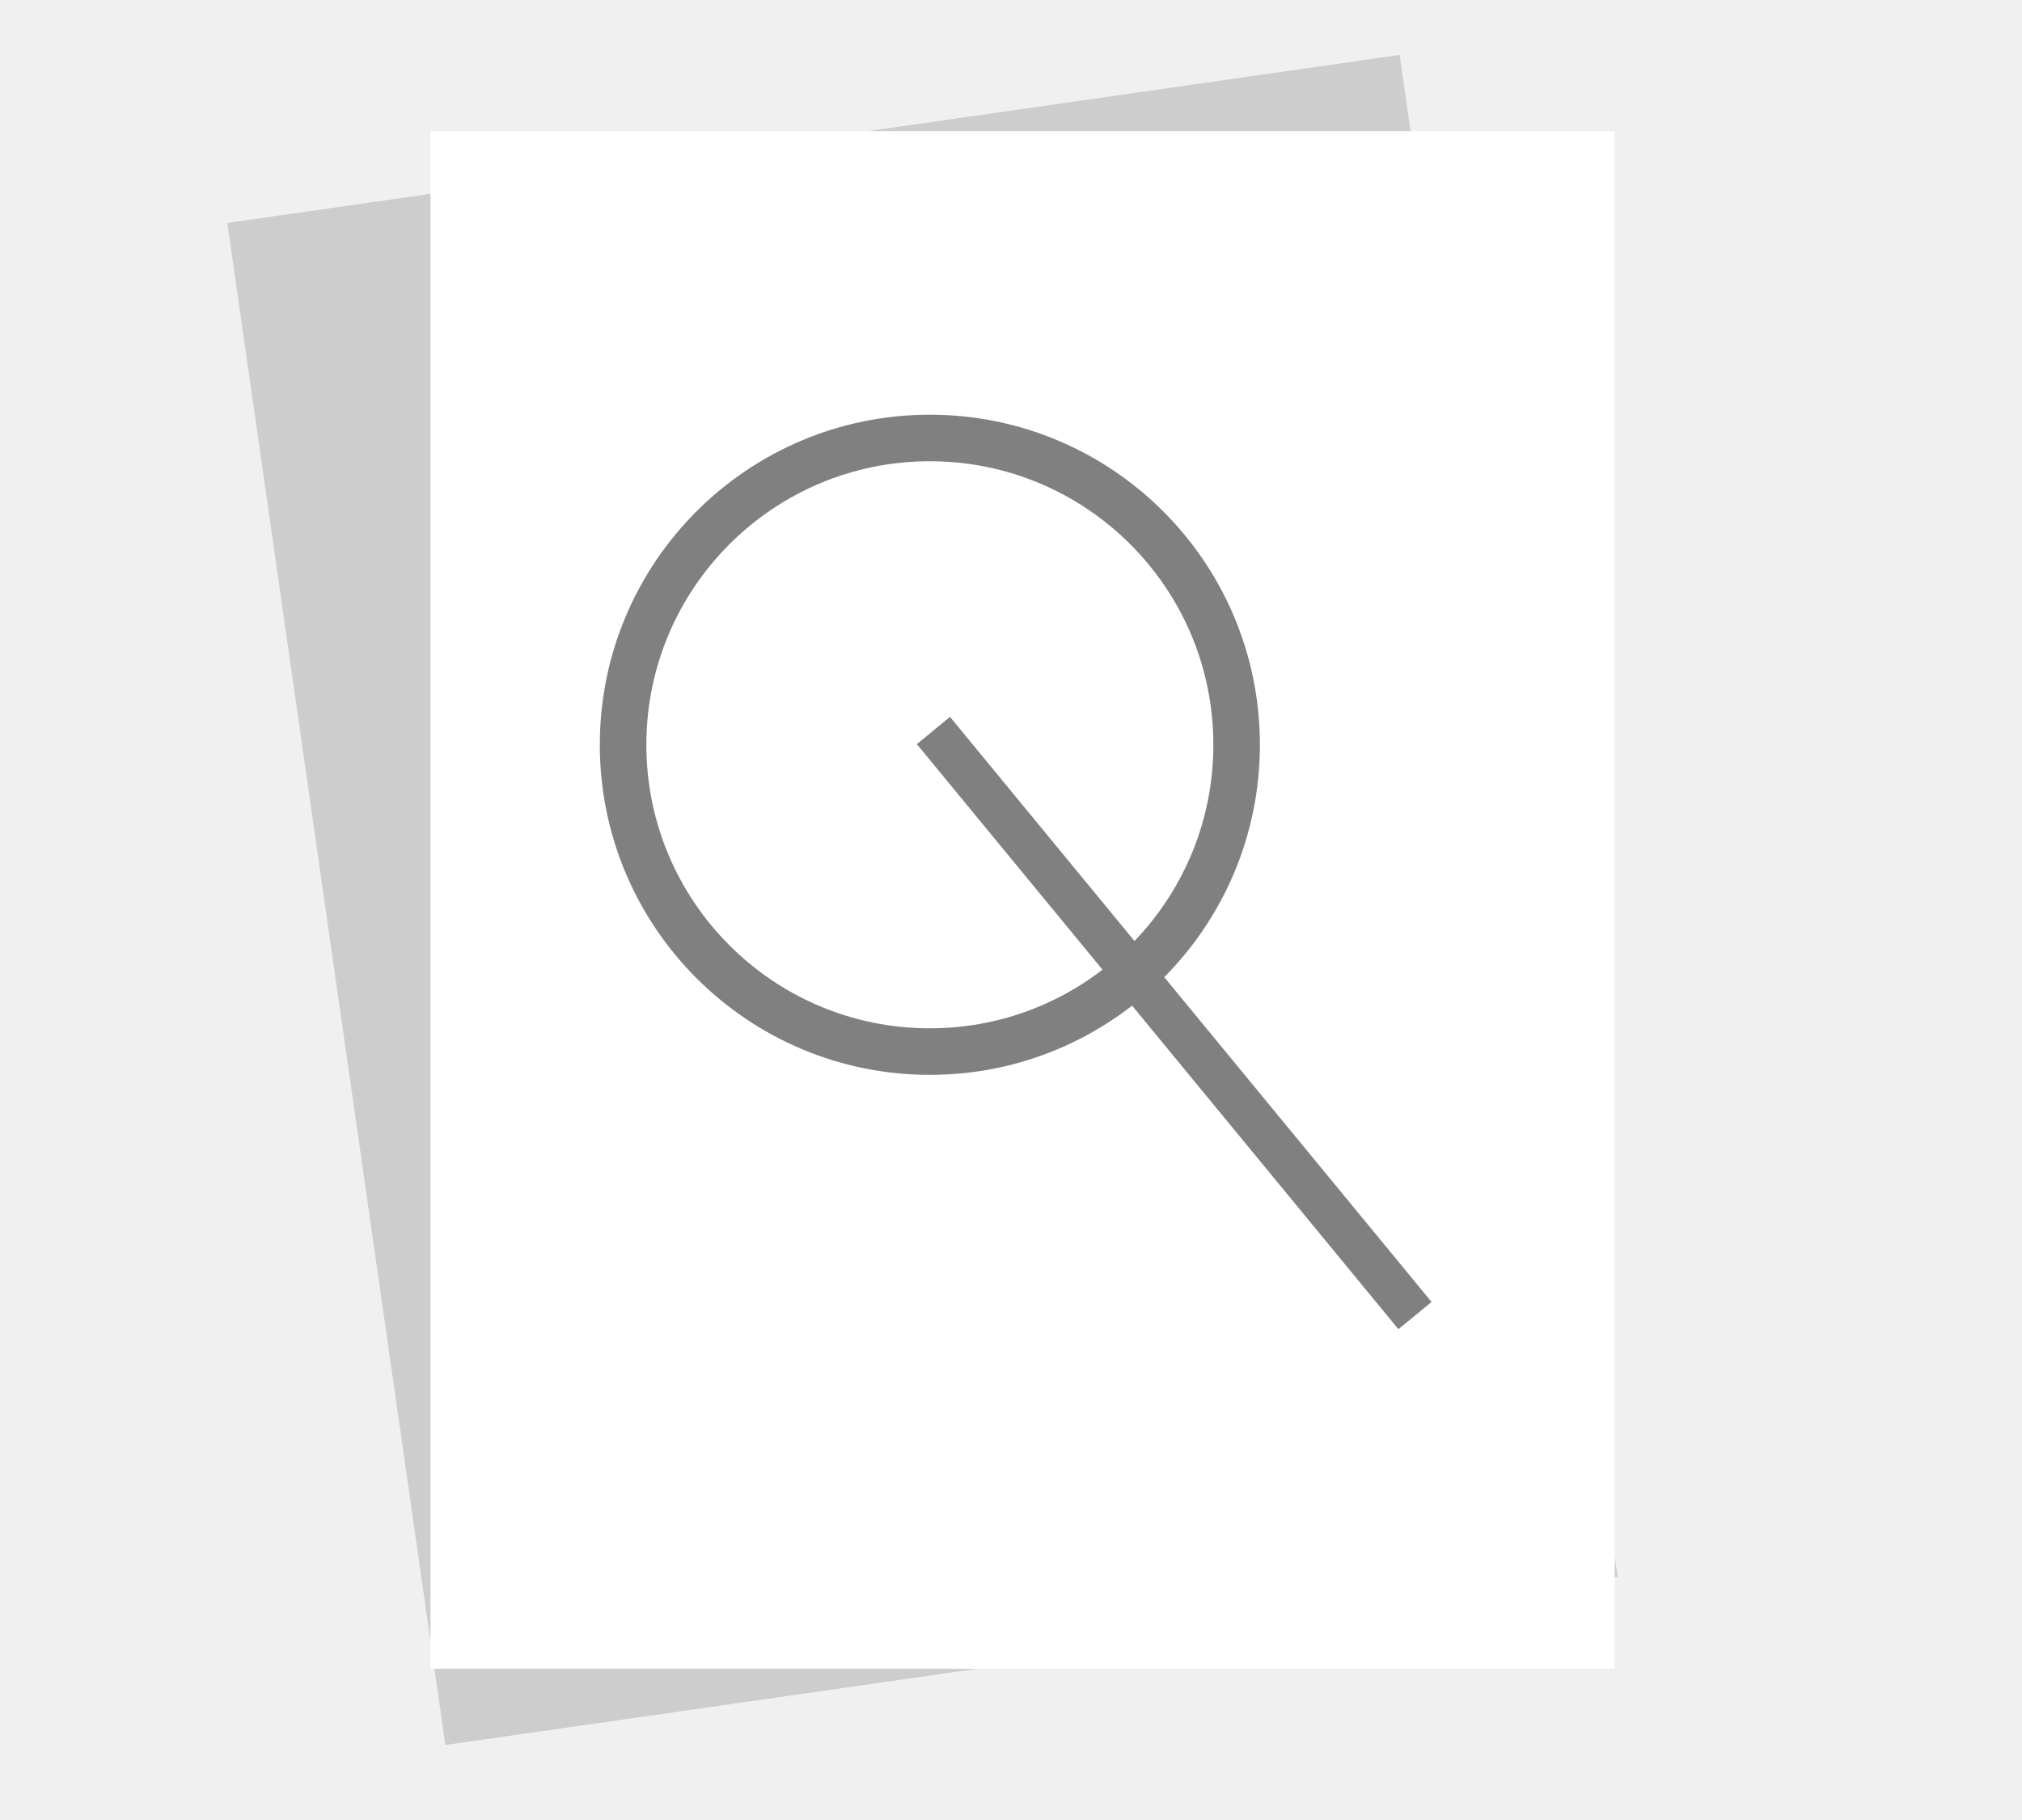
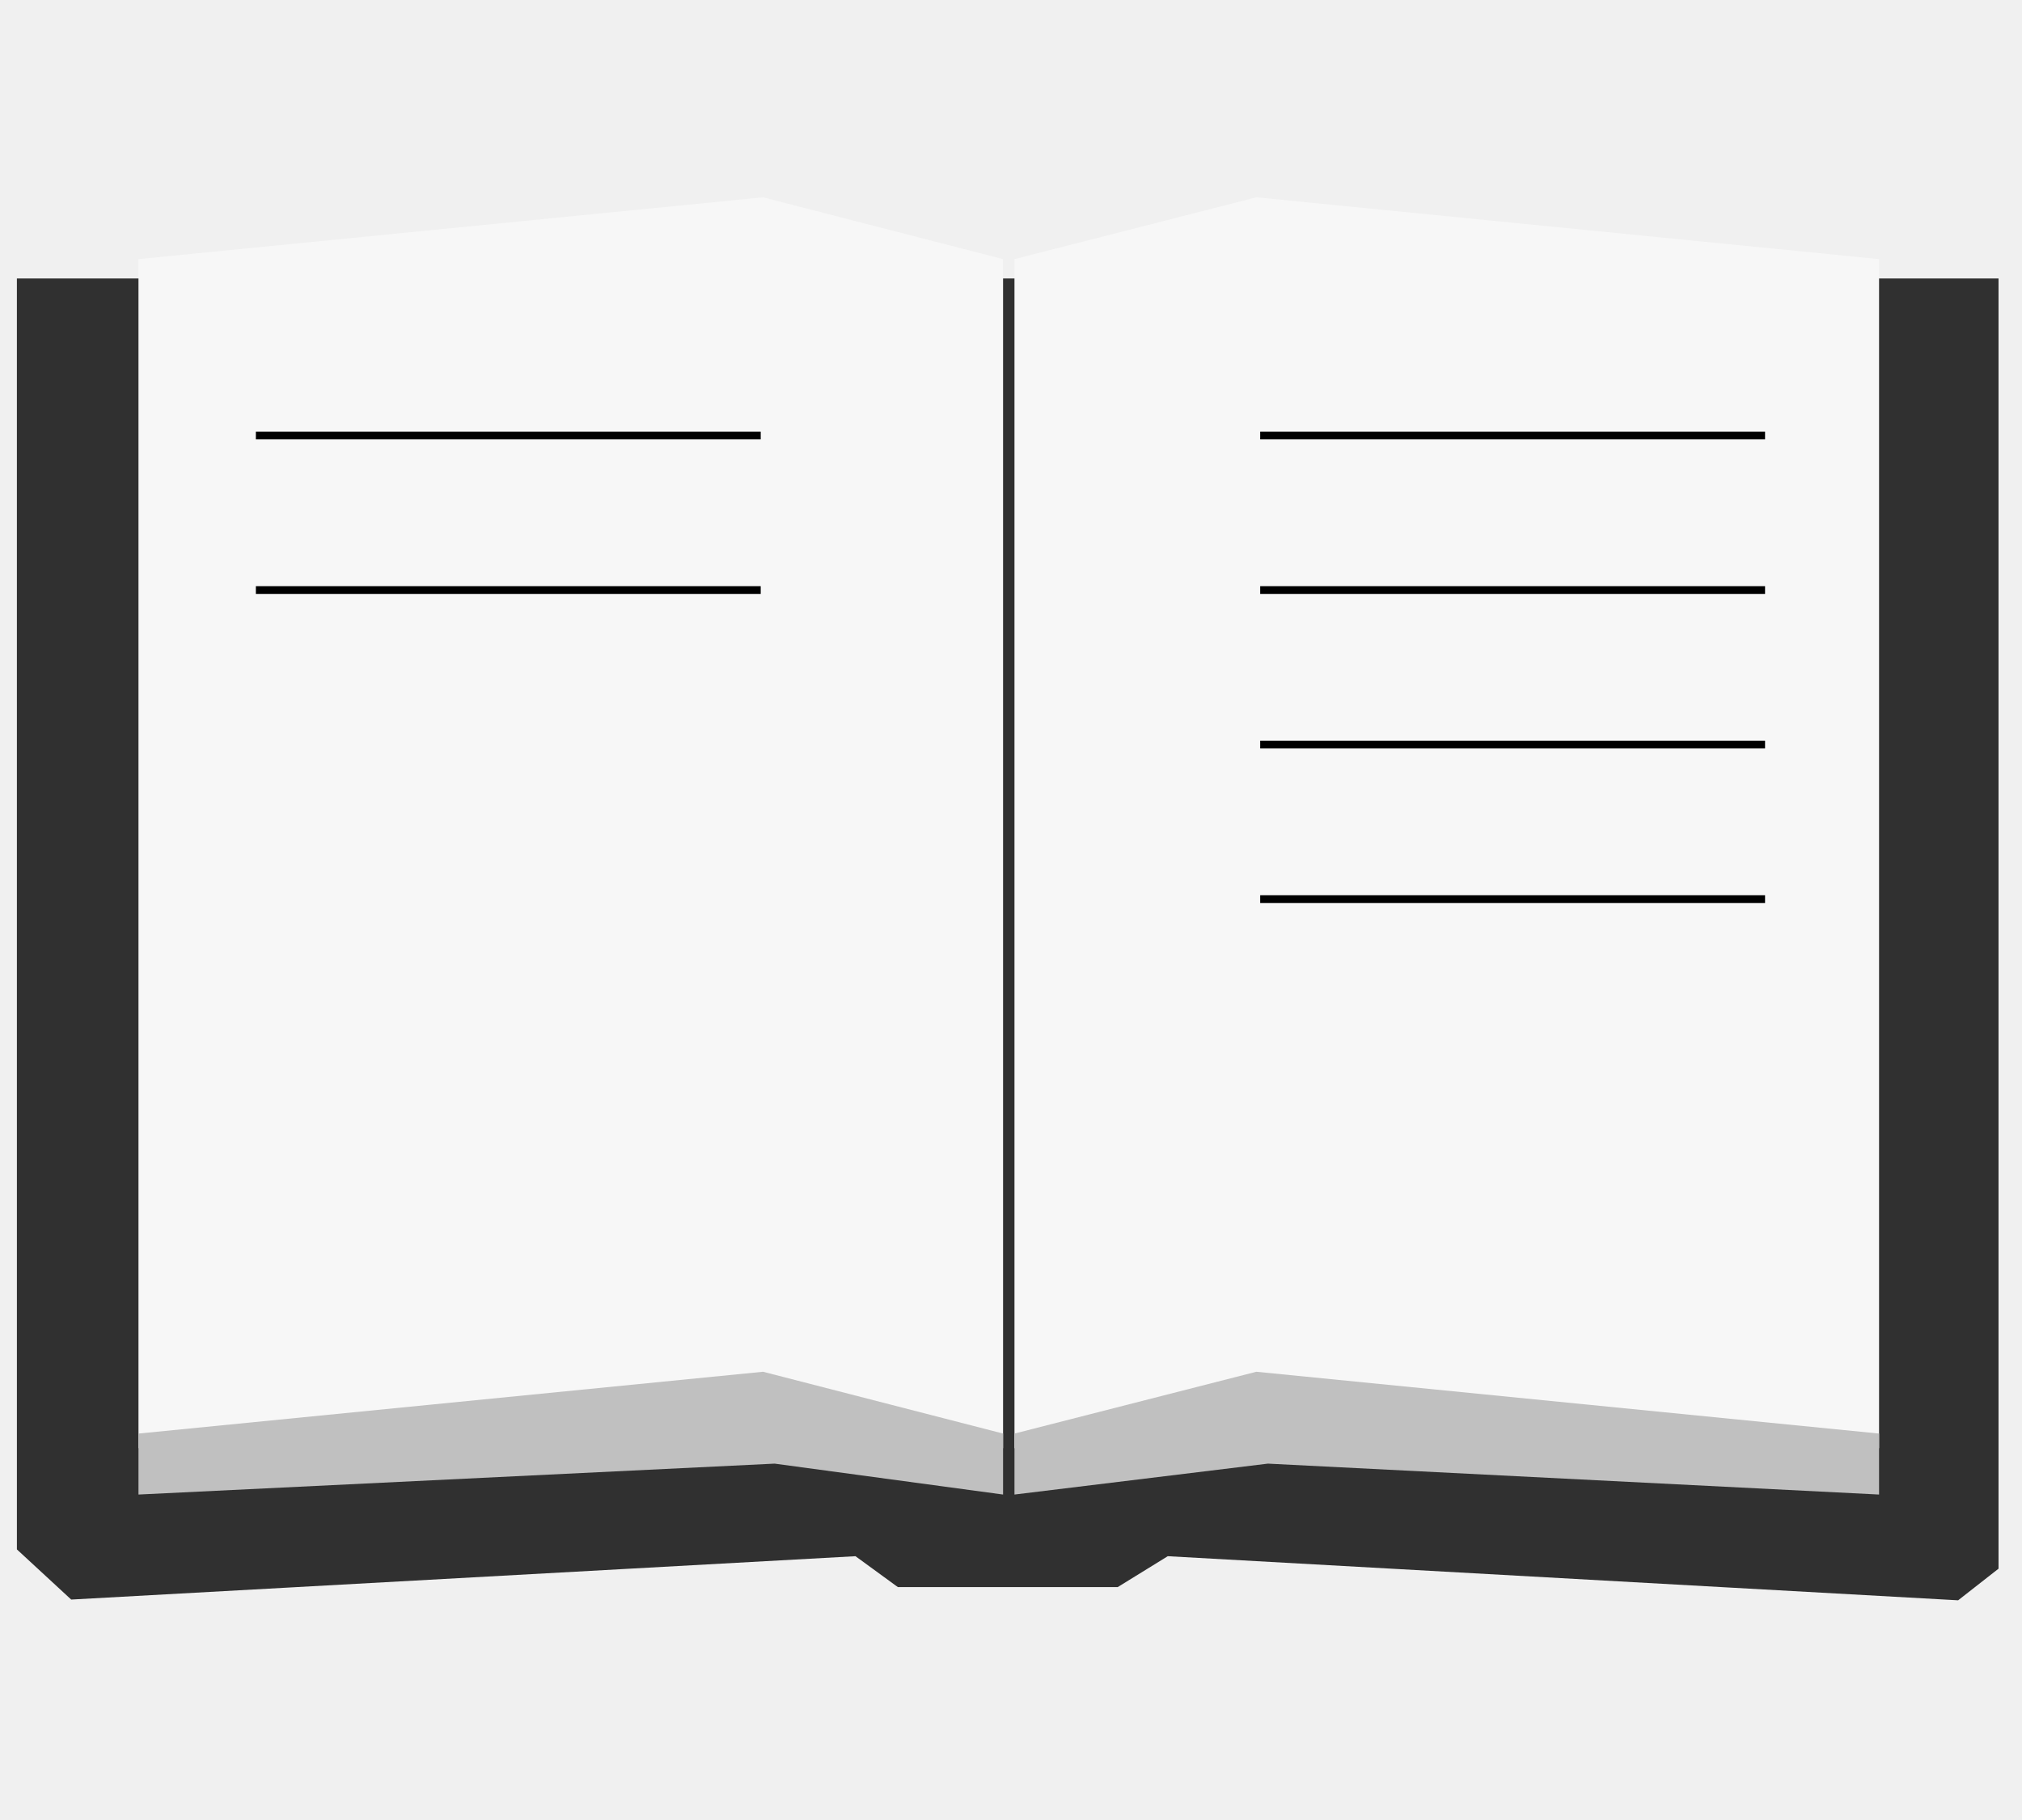
<svg xmlns="http://www.w3.org/2000/svg" height="235.452" width="261.728" viewBox="0 0 245.371 220.736" version="1.1" id="svg4">
  <defs id="defs8">
    <clipPath id="clip1">
      <path id="path1489" d="M 0 276 L 530.973 276 L 530.973 551.984 L 0 551.984 Z M 0 276 " />
    </clipPath>
  </defs>
-   <rect y="30.688" x="23.468" height="186.569" width="143.714" id="rect2363" style="opacity:1;fill:#cdcdcd;fill-opacity:1;stroke:none;stroke-width:9.9;stroke-linecap:round;stroke-linejoin:round;stroke-miterlimit:4;stroke-dasharray:none;stroke-dashoffset:0;stroke-opacity:1;paint-order:markers fill stroke" transform="rotate(-8.154174)" />
-   <rect style="opacity:1;fill:#ffffff;fill-opacity:1;stroke:none;stroke-width:9.9;stroke-linecap:round;stroke-linejoin:round;stroke-miterlimit:4;stroke-dasharray:none;stroke-dashoffset:0;stroke-opacity:1;paint-order:markers fill stroke" id="rect2355" width="143.714" height="186.569" x="52.237" y="15.914" />
-   <circle style="opacity:1;fill:none;fill-opacity:1;stroke:#808080;stroke-width:5.648;stroke-linecap:round;stroke-linejoin:round;stroke-miterlimit:4;stroke-dasharray:none;stroke-dashoffset:0;stroke-opacity:1;paint-order:markers fill stroke" id="path2359" cx="112.839" cy="90.369" r="37.227" />
-   <path style="fill:none;stroke:#808080;stroke-width:5.207;stroke-linecap:butt;stroke-linejoin:miter;stroke-miterlimit:4;stroke-dasharray:none;stroke-opacity:1" d="m 113.272,88.637 58.438,70.991" id="path2361" />
+   <path style="opacity:1;fill:#303030;fill-opacity:1;stroke:none;stroke-width:2.408;stroke-linecap:butt;stroke-linejoin:miter;stroke-miterlimit:4;stroke-dasharray:none;stroke-dashoffset:0;stroke-opacity:1;paint-order:markers fill stroke" d="M 2.05,33.79 H 242.524 V 190.338 l -4.904,3.838 -95.909,-5.351 -6.08,3.75 h -26.674 l -5.144,-3.75 -95.173,5.261 -6.589,-6.086 z" id="rect874" />
+   <path style="fill:#e0e0e0;fill-opacity:1;stroke:none;stroke-width:1.034px;stroke-linecap:butt;stroke-linejoin:miter;stroke-opacity:1" d="m 118.217,284.837 -1.423,2.16 -2.251,1.098 -0.529,2.025 -1.768,0.279 -1.056,1.875 0.581,1.458 -1.93,0.616 -0.297,2.293 0.684,1.672 -1.306,0.569 -0.759,1.682 1.098,2.362 1.235,0.004 0.307,1.823 0.878,0.91 0.503,1.619 0.937,1.227 0.198,1.851 -9.282,-2.836 -5.412,0.258 -6.187,-2.836 -7.219,-0.515 -3.351,-3.351 -5.673,-2.063 -5.412,-2.578 h -3.61 l -8.251,-2.836 -1.032,-1.288 -0.256,-1.805 -1.546,-1.032 -2.063,-2.063 -4.641,-0.515 -3.351,-1.032 -1.805,0.773 4.641,3.61 -0.517,0.258 -3.093,-1.546 -1.288,1.03 3.093,2.063 2.836,2.063 -3.868,-1.934 -0.902,0.644 2.192,1.934 3.48,1.805 4.383,2.707 1.546,0.256 7.863,3.48 5.414,3.61 4.124,1.676 2.834,0.517 2.451,1.288 3.48,0.258 3.351,1.546 2.578,1.032 2.061,0.258 5.285,2.707 -2.834,-0.517 h -5.156 l -3.095,1.032 -1.805,0.129 -2.19,-0.902 -1.934,-0.644 h -3.48 l -2.19,0.386 -2.192,-0.644 -5.027,-0.129 -2.449,0.644 -3.61,0.129 -4.254,0.129 -3.351,-2.19 -1.419,-0.646 -2.061,0.129 -1.805,-1.288 -1.934,0.127 -3.739,0.129 v 0.517 l 1.419,1.032 1.546,-0.129 0.967,0.482 -1.355,0.291 -0.386,0.386 -2.322,-0.127 -2.834,0.515 -0.773,0.644 0.9,1.161 3.095,0.129 2.578,0.129 v 0.256 l -5.285,0.258 -0.388,1.032 0.646,0.773 h 5.285 l 0.127,0.258 -3.351,0.127 -0.515,0.902 1.676,0.258 5.285,0.258 4.383,0.773 2.707,-0.129 1.417,-0.515 5.285,0.644 1.546,0.258 4.77,1.288 3.866,0.258 h 4.254 4.253 l 1.805,-0.773 1.934,-0.258 1.934,0.388 2.966,-0.388 2.061,0.258 h 1.29 l 1.546,1.159 3.61,0.258 5.156,0.129 h 2.449 l 1.805,3.61 0.773,2.061 1.161,1.805 v 2.707 l 1.288,4.124 1.29,4.126 1.288,2.578 -0.515,0.644 -1.546,6.058 0.127,1.417 0.517,1.161 -1.032,0.515 -0.644,2.192 -0.646,3.48 -0.644,2.061 -0.644,1.678 -0.388,1.803 -2.834,4.512 -2.063,3.61 -0.644,1.676 -1.419,4.77 -1.417,2.964 -0.902,3.224 -0.515,2.32 0.256,1.934 -1.03,1.932 -2.063,2.322 -1.934,2.061 -0.773,1.676 -1.417,1.678 -2.578,2.964 -3.095,3.61 -2.32,3.351 -1.161,2.578 -1.417,4.124 -1.417,4.9 -1.161,5.412 -0.644,3.353 -0.388,2.449 -1.288,1.934 -0.258,1.417 -1.29,0.902 -1.417,1.032 -1.546,-0.258 -1.419,0.129 -0.773,1.288 0.517,1.032 0.902,0.644 1.03,0.902 1.419,0.773 0.773,0.646 1.288,0.515 1.419,0.773 1.805,0.773 h 1.032 l 1.417,-1.546 -0.129,-1.288 -0.258,-1.676 1.419,-2.322 0.515,-1.546 0.388,-2.578 0.129,-2.063 2.061,-3.351 2.063,-3.351 1.546,-2.836 3.093,-3.222 2.063,-3.48 1.29,-2.966 0.256,-2.449 1.548,-2.834 1.288,-2.192 1.676,-1.805 2.192,-1.805 2.061,-2.578 0.773,-1.417 1.676,-1.546 1.676,-2.451 1.032,-2.32 0.517,-1.161 0.644,3.997 0.773,3.48 0.515,1.546 0.517,2.063 -0.644,2.32 -0.775,5.929 -0.386,2.192 -0.388,2.061 -0.644,2.449 -1.032,3.48 -0.129,3.739 0.388,2.836 0.902,3.866 1.161,2.836 1.03,3.48 0.775,2.836 1.932,3.351 1.419,2.449 0.386,2.063 -0.386,1.805 0.515,1.546 -1.161,0.386 -0.256,1.161 0.129,1.29 1.03,2.061 0.773,0.517 0.902,0.256 1.161,-0.256 1.032,0.386 1.032,-0.256 0.902,0.386 h 1.546 l 0.644,-0.515 0.644,0.644 1.934,0.129 1.161,-0.773 3.093,0.256 2.836,-0.773 1.676,-0.386 4.065,-0.266 1.621,0.61 4.204,-0.699 0.046,-0.782 0.452,0.6 1.551,-0.032 0.589,-0.581 0.424,0.345 1.923,-0.201 1.485,-0.673 0.177,-0.798 -0.377,-1.126 -0.466,-0.729 -1.139,0.249 -1.653,0.3 -4.297,-0.199 -2.376,-0.399 -0.991,-0.804 -2.658,-1.134 -1.546,-0.902 -1.161,-2.578 -1.032,-2.966 -0.386,-3.351 0.515,-5.156 0.129,-5.285 -0.258,-5.027 -0.644,-3.48 0.258,-4.253 0.773,-2.32 0.129,-1.419 1.288,-2.449 v -1.546 l 0.129,-2.32 -0.129,-2.836 1.29,-2.707 0.902,-2.966 0.902,-3.093 0.256,-1.161 1.805,3.997 1.676,3.351 1.161,2.19 1.417,2.322 0.775,3.351 1.288,3.61 1.161,3.995 1.288,3.48 1.546,2.32 2.451,1.676 0.644,1.032 1.546,3.739 1.29,2.449 2.32,2.063 2.966,2.578 1.546,3.222 1.417,2.063 v 2.449 l 0.773,2.578 1.676,1.032 2.322,-0.517 1.288,-1.032 1.032,-1.03 1.676,-0.902 1.546,0.256 2.192,-0.902 0.386,-0.773 1.032,-0.644 1.546,-0.773 1.032,-1.417 1.032,-0.129 0.902,-0.646 v -1.03 l -0.773,-1.032 -0.773,-0.258 -1.29,-0.386 -1.934,0.256 -1.546,0.902 -1.676,0.258 -2.836,-0.258 -1.932,-0.773 -1.032,-1.032 -1.419,-2.32 -1.159,-2.449 -2.063,-5.929 -1.676,-5.414 -2.19,-4.897 -2.192,-3.095 -2.32,-3.222 -0.902,-1.676 -0.644,-1.805 -0.775,-2.192 -0.127,-1.546 -0.258,-0.515 -0.129,-1.29 -0.515,-1.417 -1.032,-0.773 -1.189,-2.114 -0.174,-1.869 0.315,-2.037 -0.246,-1.68 -0.48,-2.114 -1.31,-4.243 -1.05,-3.842 -1.437,-3.646 -2.202,-2.311 -0.686,-1.954 -1.615,-2.931 -0.125,-2.196 -0.256,-1.803 -0.388,-1.678 -0.644,-2.061 -0.644,-3.48 -0.646,-2.192 -1.032,-0.515 0.517,-1.161 0.129,-1.417 -1.546,-6.058 -0.517,-0.644 1.29,-2.578 1.288,-4.126 1.29,-4.124 v -2.707 l 1.159,-1.805 0.773,-2.061 1.805,-3.61 h 2.451 l 4.381,-0.129 3.61,-0.258 1.548,-1.159 h 1.288 l 2.063,-0.258 2.964,0.388 1.934,-0.388 1.934,0.258 1.805,0.773 h 4.254 4.254 l 3.866,-0.258 4.77,-1.288 1.546,-0.258 5.285,-0.644 1.417,0.515 2.707,0.129 4.383,-0.773 5.285,-0.258 1.676,-0.258 -0.515,-0.902 -3.351,-0.127 0.129,-0.258 h 5.283 l 0.646,-0.773 -0.388,-1.032 -5.285,-0.258 v -0.256 l 2.578,-0.129 3.095,-0.129 0.902,-1.161 -0.773,-0.644 -2.836,-0.515 -2.322,0.127 -0.386,-0.386 -1.353,-0.291 0.965,-0.482 1.548,0.129 1.417,-1.032 v -0.517 l -3.739,-0.129 -1.934,-0.127 -1.803,1.288 -2.063,-0.129 -1.417,0.646 -3.353,2.19 -4.254,-0.129 -3.608,-0.129 -2.451,-0.644 -5.027,0.129 -2.19,0.644 -2.192,-0.386 h -3.48 l -1.934,0.644 -2.19,0.902 -1.805,-0.129 -3.093,-1.032 h -5.156 l -2.836,0.517 5.285,-2.707 2.061,-0.258 2.578,-1.032 3.353,-1.546 3.478,-0.258 2.451,-1.288 2.834,-0.517 4.126,-1.676 5.412,-3.61 7.863,-3.48 1.548,-0.256 4.383,-2.707 3.478,-1.805 2.192,-1.934 -0.902,-0.644 -3.868,1.934 2.836,-2.063 3.095,-2.063 -1.29,-1.03 -3.093,1.546 -0.517,-0.258 4.641,-3.61 -1.805,-0.773 -3.351,1.032 -4.641,0.515 -2.061,2.063 -1.548,1.032 -0.256,1.805 -1.032,1.288 -8.251,2.836 h -3.608 l -5.414,2.578 -5.673,2.063 -3.351,3.351 -7.217,0.515 -6.187,2.836 -5.414,-0.258 -9.28,2.836 0.196,-1.851 0.939,-1.227 0.501,-1.619 0.878,-0.91 0.309,-1.823 1.233,-0.004 1.1,-2.362 -0.761,-1.682 -1.306,-0.569 0.684,-1.672 -0.295,-2.293 -1.932,-0.616 0.583,-1.458 -1.058,-1.875 -1.768,-0.279 -0.529,-2.025 -2.251,-1.098 -1.423,-2.16 -3.268,0.458 -3.289,0.315 z m 5.156,104.925 0.388,2.322 -0.129,2.19 0.386,1.546 0.388,1.548 0.129,3.608 -0.388,3.095 -0.129,2.449 0.258,1.546 -0.644,4.126 -0.902,5.283 -1.161,6.187 0.129,2.578 0.258,2.836 1.03,2.063 1.032,2.061 v 2.836 l 0.258,3.222 0.902,3.997 1.546,3.351 0.644,2.578 -0.127,2.836 -0.902,2.449 -0.775,-0.644 -1.03,-0.902 -1.805,-2.578 0.386,-2.322 -1.288,-1.417 -1.29,-2.578 -1.032,-3.095 0.388,-4.383 -0.773,-2.964 v -1.805 l 0.386,-1.417 0.258,-2.966 -0.386,-3.093 -0.646,-2.707 -0.773,-2.322 0.388,-3.222 0.386,-1.417 v -1.161 l 0.517,-0.902 0.129,-1.032 v -1.03 l 0.515,-1.032 v -0.902 l 0.515,-0.258 0.775,-0.902 -0.388,-1.805 c 0,0 0.773,-1.289 0.773,-1.805 0,-0.516 0.129,-1.676 0.129,-1.676 v -2.707 -2.19 l -0.258,-3.48 0.773,-1.934 z" id="path853" />
+   <circle style="opacity:1;fill:none;fill-opacity:1;stroke:#e0e0e0;stroke-width:1.875;stroke-linecap:butt;stroke-linejoin:miter;stroke-miterlimit:4;stroke-dasharray:none;stroke-dashoffset:0;stroke-opacity:1;paint-order:markers fill stroke" id="path861" cx="124.872" cy="353.709" r="106.823" />
+   <rect style="opacity:1;fill:none;fill-opacity:1;stroke:#e0e0e0;stroke-width:1.875;stroke-linecap:butt;stroke-linejoin:miter;stroke-miterlimit:4;stroke-dasharray:none;stroke-dashoffset:0;stroke-opacity:1;paint-order:markers fill stroke" id="rect863" width="182.25" height="180.426" x="32.427" y="280.227" />
+   <path style="opacity:1;fill:#f7f7f7;fill-opacity:1;stroke:none;stroke-width:1.546;stroke-linecap:butt;stroke-linejoin:miter;stroke-miterlimit:4;stroke-dasharray:none;stroke-dashoffset:0;stroke-opacity:1;paint-order:markers fill stroke" d="m 16.805,31.443 75.792,-7.5 29.127,7.5 V 175.718 H 16.805 Z" id="rect868" />
+   <path style="opacity:1;fill:#f7f7f7;fill-opacity:1;stroke:none;stroke-width:1.546;stroke-linecap:butt;stroke-linejoin:miter;stroke-miterlimit:4;stroke-dasharray:none;stroke-dashoffset:0;stroke-opacity:1;paint-order:markers fill stroke" d="m 123.107,31.443 29.351,-7.5 75.568,7.5 V 175.718 H 123.107 Z" id="rect870" />
+   <path style="fill:none;stroke:#000000;stroke-width:0.938px;stroke-linecap:butt;stroke-linejoin:miter;stroke-opacity:1" d="m 152.926,52.845 h 61.264" id="path882" />
+   <path id="path884" d="m 152.926,71.595 h 61.264" style="fill:none;stroke:#000000;stroke-width:0.938px;stroke-linecap:butt;stroke-linejoin:miter;stroke-opacity:1" />
+   <path style="fill:none;stroke:#000000;stroke-width:0.938px;stroke-linecap:butt;stroke-linejoin:miter;stroke-opacity:1" d="m 152.926,90.346 h 61.264" id="path886" />
+   <path id="path888" d="m 152.926,109.096 h 61.264" style="fill:none;stroke:#000000;stroke-width:0.938px;stroke-linecap:butt;stroke-linejoin:miter;stroke-opacity:1" />
+   <path id="path890" d="M 31.05,52.845 H 92.314" style="fill:none;stroke:#000000;stroke-width:0.938px;stroke-linecap:butt;stroke-linejoin:miter;stroke-opacity:1" />
+   <path style="fill:none;stroke:#000000;stroke-width:0.938px;stroke-linecap:butt;stroke-linejoin:miter;stroke-opacity:1" d="M 31.05,71.595 H 92.314" id="path892" />
+   <path id="path902" d="m 123.107,173.944 29.351,-7.5 75.568,7.5 v 7.399 l -74.165,-3.75 -30.754,3.75 z" style="opacity:1;fill:#c0c0c0;fill-opacity:1;stroke:none;stroke-width:1.546;stroke-linecap:butt;stroke-linejoin:miter;stroke-miterlimit:4;stroke-dasharray:none;stroke-dashoffset:0;stroke-opacity:1;paint-order:markers fill stroke" />
+   <path id="path904" d="m 16.805,173.944 75.792,-7.5 29.127,7.5 v 7.399 l -27.724,-3.75 -77.195,3.75 z" style="opacity:1;fill:#c0c0c0;fill-opacity:1;stroke:none;stroke-width:1.546;stroke-linecap:butt;stroke-linejoin:miter;stroke-miterlimit:4;stroke-dasharray:none;stroke-dashoffset:0;stroke-opacity:1;paint-order:markers fill stroke" />
</svg>
